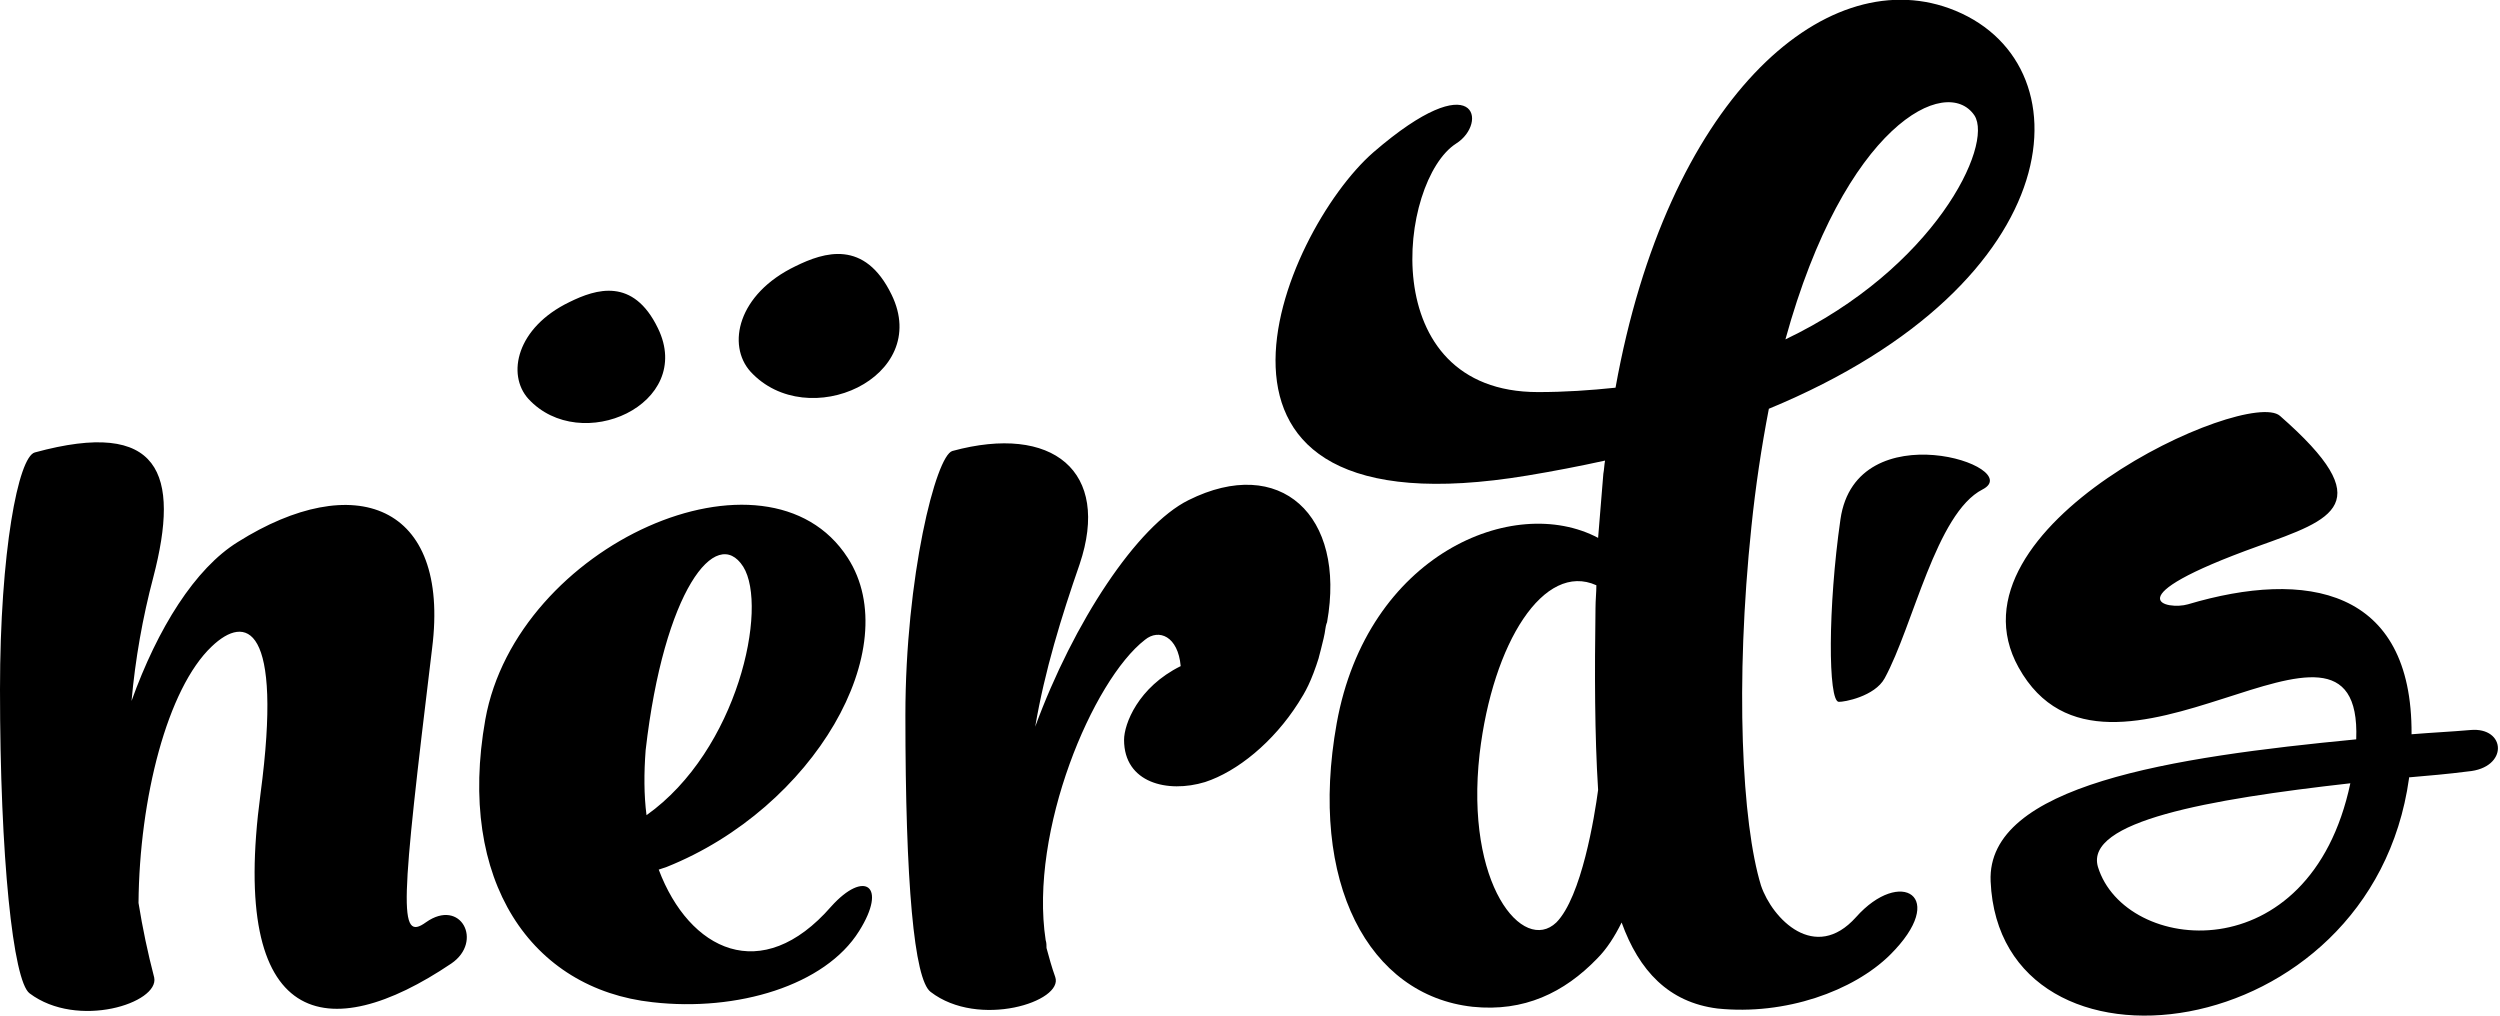
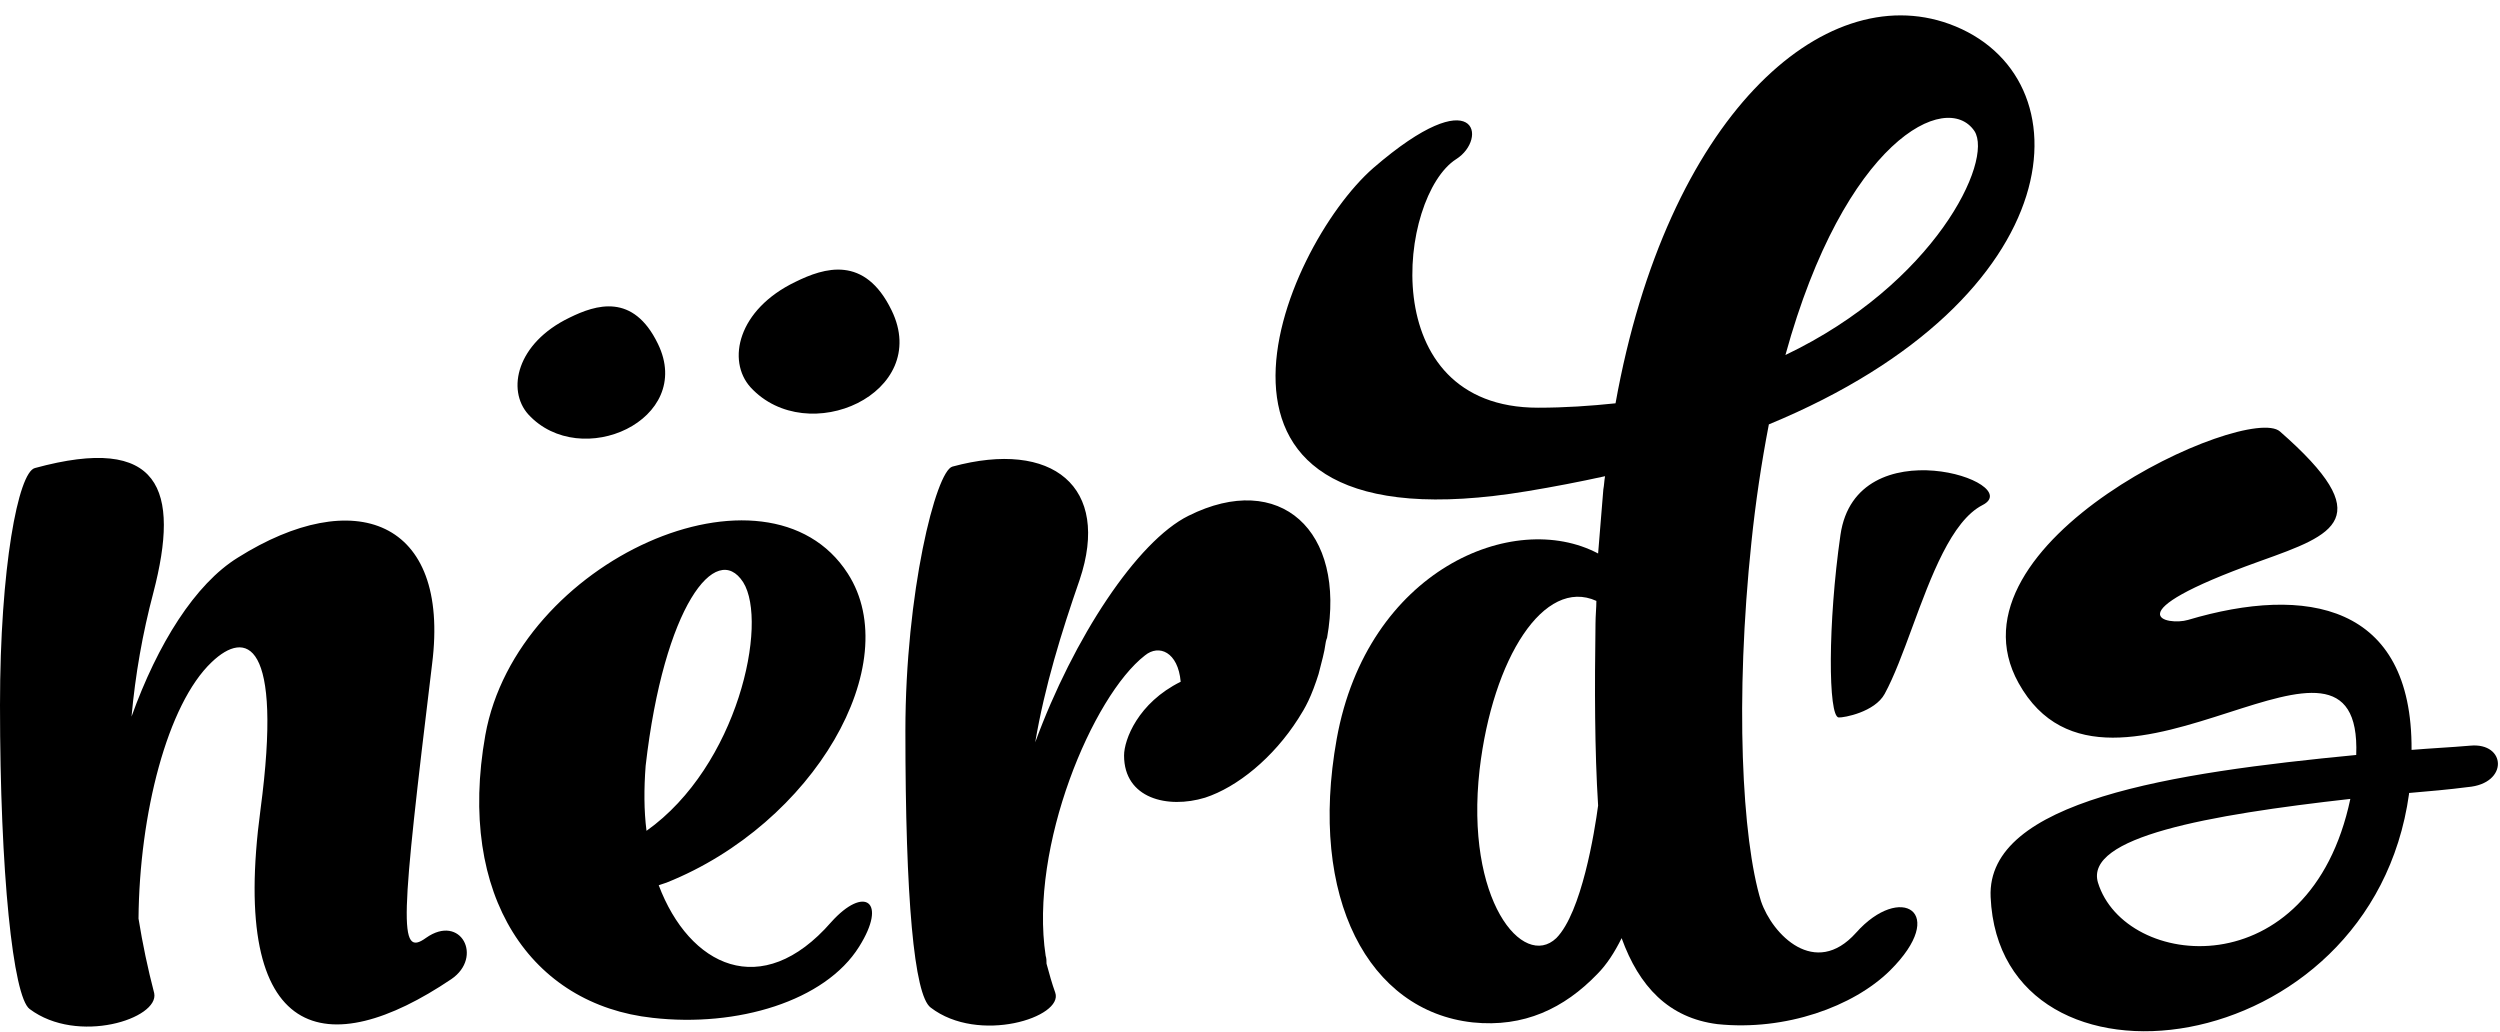
- <svg xmlns="http://www.w3.org/2000/svg" width="160" height="65" viewBox="0 0 160 65">
-   <path d="M157.936 49.374c-1.235.161-2.523.271-3.757.377v.056c-2.415 17.364-26.188 20.231-26.779 6.599-.269-6.167 11.593-7.95 23.398-9.088.429-11.09-15.901 5.667-21.608-4.601-5.019-9.025 14.632-17.938 16.728-16.102 6.438 5.636 3.404 6.618-1.379 8.335-9.49 3.41-5.791 4.107-4.511 3.726 7.569-2.253 14.366-1.04 14.312 8.317 1.288-.107 2.522-.163 3.757-.271 2.306-.215 2.467 2.435-.161 2.652zm-7.514.756c-9.124 1.028-17.013 2.436-16.153 5.355 1.716 5.573 13.577 6.818 16.153-5.355zM117.678 44.918c-.682-.037-.703-6.038.112-11.688 1.005-6.951 11.935-3.357 9.093-1.906-2.975 1.52-4.429 8.718-6.266 12.087-.635 1.161-2.605 1.526-2.939 1.507zM42.105 21.002c2.376 4.866-4.937 8.171-8.292 4.521-1.398-1.555-.755-4.56 2.636-6.193 1.697-.836 4.073-1.596 5.656 1.672zM57.062 18.861c2.585 5.297-5.38 8.896-9.031 4.922-1.522-1.695-.823-4.963 2.873-6.742 1.846-.911 4.432-1.736 6.158 1.82zM28.883 61.666c-7.919 5.338-14.219 4.159-12.212-10.848 1.45-10.904-.948-11.521-3.122-9.442-2.845 2.697-4.628 9.723-4.684 16.412a50.98 50.98 0 0 0 1.004 4.776c.334 1.63-4.907 3.315-7.974 1.011C.837 62.79 0 54.865 0 44.131c0-8.824 1.171-14.895 2.23-15.175 8.029-2.191 9.312 1.348 7.583 7.981a47.637 47.637 0 0 0-1.395 7.924c1.673-4.664 4.071-8.485 6.803-10.173 7.416-4.664 13.605-2.473 12.434 6.801-2.007 16.58-2.174 18.827-.39 17.535 2.231-1.574 3.68 1.238 1.618 2.642zM54.982 59.59c-2.175 3.484-7.806 5.171-13.216 4.552-7.75-.843-12.545-7.756-10.705-18.097 2.008-11.185 18.065-18.322 23.196-10.341 3.735 5.789-2.175 16.017-11.597 19.783l-.502.168c1.951 5.171 6.579 7.476 11.039 2.36 2.119-2.36 3.624-1.348 1.785 1.575zm-13.605-7.418c5.855-4.159 7.806-13.32 6.189-15.905-1.728-2.697-5.074 1.517-6.245 11.746-.111 1.461-.111 2.865.056 4.159zM83.091 44.992c-1.597 2.507-3.903 4.384-5.966 5.059-2.398.73-5.185.056-5.185-2.698 0-1.011.892-3.372 3.624-4.721-.168-1.911-1.394-2.417-2.286-1.686-3.345 2.586-7.417 12.25-6.356 19.221.055.168.055.337.055.506.168.617.335 1.237.558 1.854.557 1.574-4.907 3.316-7.973.956-1.059-.788-1.617-6.97-1.617-17.704 0-8.824 1.951-16.636 3.011-16.917 6.412-1.743 10.147 1.292 8.14 7.249-1.171 3.373-2.23 6.801-2.843 10.399 2.453-6.688 6.523-12.872 9.812-14.501 5.856-2.923 10.092.956 8.867 7.813-.056.11-.112.393-.112.449-.056.562-.566 2.302-.39 1.741-.516 1.645-.892 2.277-1.339 2.98z" />
-   <path d="M113.207 26.161a86.988 86.988 0 0 0-1.115 7.531c-1.059 10.06-.612 18.996.613 22.986.726 2.137 3.457 4.946 6.078 2.023 2.843-3.203 5.967-1.349 2.174 2.416-2.34 2.305-6.689 3.878-11.039 3.428-3.123-.393-5.018-2.415-6.134-5.505-.444.898-.947 1.685-1.56 2.302-2.119 2.193-4.685 3.43-7.974 3.092-6.637-.73-10.538-7.923-8.699-18.153 1.952-10.791 11.319-14.725 16.728-11.857.112-1.349.223-2.699.335-4.104.055-.281.055-.562.11-.843a96.962 96.962 0 0 1-4.962.956C73.787 34.423 82.04 14.864 87.894 9.75c6.636-5.733 7.36-1.855 5.297-.562-3.68 2.36-5.297 15.905 5.241 15.905 1.729 0 3.346-.112 4.962-.281C106.685 6.49 116.665-2.391 124.75.532c8.976 3.26 8.029 17.535-11.543 25.629zm-10.928 24.393c-.224-3.542-.224-7.532-.167-11.636 0-.506.056-1.011.056-1.461-3.346-1.518-6.635 3.653-7.473 10.792-.946 8.373 2.788 12.813 4.908 10.791 1.617-1.631 2.453-6.803 2.676-8.486zm24.086-43.165c-1.784-2.642-8.307.562-12.098 14.332 9.535-4.554 13.326-12.422 12.098-14.332z" />
+ <svg xmlns="http://www.w3.org/2000/svg" width="160" height="66" viewBox="0 0 160 66" fill="none">
+   <path fill-rule="evenodd" clip-rule="evenodd" d="M48.031 24.783C51.682 28.757 59.647 25.158 57.062 19.861C55.336 16.305 52.75 17.13 50.904 18.041C47.208 19.82 46.509 23.088 48.031 24.783ZM42.105 22.002C44.481 26.868 37.168 30.173 33.813 26.523C32.415 24.968 33.058 21.963 36.449 20.33C38.146 19.494 40.522 18.734 42.105 22.002ZM157.936 50.374C156.715 50.533 155.442 50.642 154.221 50.747L154.179 50.751V50.807C151.764 68.171 127.991 71.038 127.4 57.406C127.131 51.239 138.993 49.456 150.798 48.318C151.007 42.911 147.233 44.123 142.648 45.596C137.829 47.144 132.115 48.979 129.19 43.717C124.171 34.692 143.822 25.779 145.918 27.615C152.271 33.177 149.4 34.206 144.727 35.882L144.539 35.95C135.049 39.36 138.748 40.057 140.028 39.676C147.597 37.423 154.394 38.636 154.34 47.993C154.955 47.942 155.557 47.903 156.154 47.863L156.154 47.863C156.807 47.821 157.452 47.778 158.097 47.722C160.403 47.507 160.564 50.157 157.936 50.374ZM150.422 51.13C141.298 52.158 133.409 53.566 134.269 56.485C135.985 62.058 147.846 63.303 150.422 51.13ZM117.79 34.23C116.975 39.88 116.996 45.881 117.678 45.918C118.012 45.937 119.982 45.572 120.617 44.411C121.226 43.293 121.794 41.754 122.388 40.141L122.388 40.141L122.388 40.141L122.388 40.141L122.388 40.141L122.388 40.141L122.388 40.141C123.586 36.891 124.895 33.34 126.883 32.324C129.725 30.873 118.795 27.279 117.79 34.23ZM28.883 62.666C20.964 68.004 14.664 66.825 16.671 51.818C18.121 40.914 15.723 40.297 13.549 42.376C10.704 45.073 8.921 52.099 8.865 58.788C9.123 60.395 9.458 61.989 9.869 63.564C10.203 65.194 4.962 66.879 1.895 64.575C0.837 63.79 0 55.865 0 45.131C0 36.307 1.171 30.236 2.23 29.956C10.259 27.765 11.542 31.304 9.813 37.937C9.125 40.534 8.659 43.185 8.418 45.861C10.091 41.197 12.489 37.376 15.221 35.688C22.637 31.024 28.826 33.215 27.655 42.489C25.648 59.069 25.481 61.316 27.265 60.024C29.496 58.45 30.945 61.262 28.883 62.666ZM41.766 65.142C47.176 65.761 52.807 64.074 54.982 60.59C56.821 57.667 55.316 56.655 53.197 59.015C48.737 64.131 44.109 61.826 42.158 56.655L42.66 56.487C52.082 52.721 57.992 42.493 54.257 36.704C49.126 28.723 33.069 35.86 31.061 47.045C29.221 57.386 34.016 64.299 41.766 65.142ZM41.377 53.172C47.232 49.013 49.183 39.852 47.566 37.267C45.838 34.57 42.492 38.784 41.321 49.013C41.21 50.474 41.21 51.878 41.377 53.172ZM77.125 51.051C79.188 50.376 81.494 48.499 83.091 45.992C83.538 45.289 83.914 44.657 84.43 43.012C84.368 43.211 84.391 43.12 84.451 42.895C84.559 42.486 84.784 41.633 84.82 41.271C84.82 41.215 84.876 40.932 84.932 40.822C86.157 33.965 81.921 30.086 76.065 33.009C72.776 34.638 68.706 40.822 66.253 47.51C66.866 43.912 67.925 40.484 69.096 37.111C71.103 31.154 67.368 28.119 60.956 29.862C59.896 30.143 57.945 37.955 57.945 46.779C57.945 57.513 58.503 63.695 59.562 64.483C62.628 66.843 68.092 65.101 67.535 63.527C67.319 62.929 67.155 62.328 66.993 61.73L66.977 61.673C66.977 61.504 66.977 61.335 66.922 61.167C65.861 54.196 69.933 44.532 73.278 41.946C74.17 41.215 75.396 41.721 75.564 43.632C72.832 44.981 71.94 47.342 71.94 48.353C71.94 51.107 74.727 51.781 77.125 51.051Z" fill="black" />
+   <path fill-rule="evenodd" clip-rule="evenodd" d="M113.207 27.161C112.726 29.654 112.354 32.167 112.092 34.692C111.033 44.752 111.48 53.688 112.705 57.678C113.431 59.815 116.162 62.624 118.783 59.701C121.626 56.498 124.75 58.352 120.957 62.117C118.617 64.422 114.268 65.995 109.918 65.545C106.795 65.152 104.9 63.13 103.784 60.04C103.34 60.938 102.837 61.725 102.224 62.342C100.105 64.535 97.539 65.772 94.25 65.434C87.613 64.704 83.712 57.511 85.551 47.281C87.503 36.49 96.87 32.556 102.279 35.424C102.391 34.075 102.502 32.725 102.614 31.32C102.641 31.18 102.655 31.039 102.669 30.898C102.683 30.758 102.696 30.617 102.724 30.477C101.079 30.839 99.424 31.157 97.762 31.433C73.787 35.423 82.04 15.864 87.894 10.75C94.53 5.017 95.254 8.895 93.191 10.188C89.511 12.548 87.894 26.093 98.432 26.093C100.161 26.093 101.778 25.981 103.394 25.812C106.685 7.49 116.665 -1.391 124.75 1.532C133.726 4.792 132.779 19.067 113.207 27.161ZM102.279 51.554C102.055 48.012 102.055 44.022 102.112 39.918C102.112 39.658 102.127 39.397 102.141 39.145C102.155 38.907 102.168 38.675 102.168 38.457C98.822 36.939 95.533 42.11 94.695 49.249C93.749 57.622 97.483 62.062 99.603 60.04C101.22 58.409 102.056 53.237 102.279 51.554ZM126.365 8.389C124.581 5.747 118.058 8.951 114.267 22.721C123.802 18.167 127.593 10.299 126.365 8.389Z" fill="black" />
</svg>
